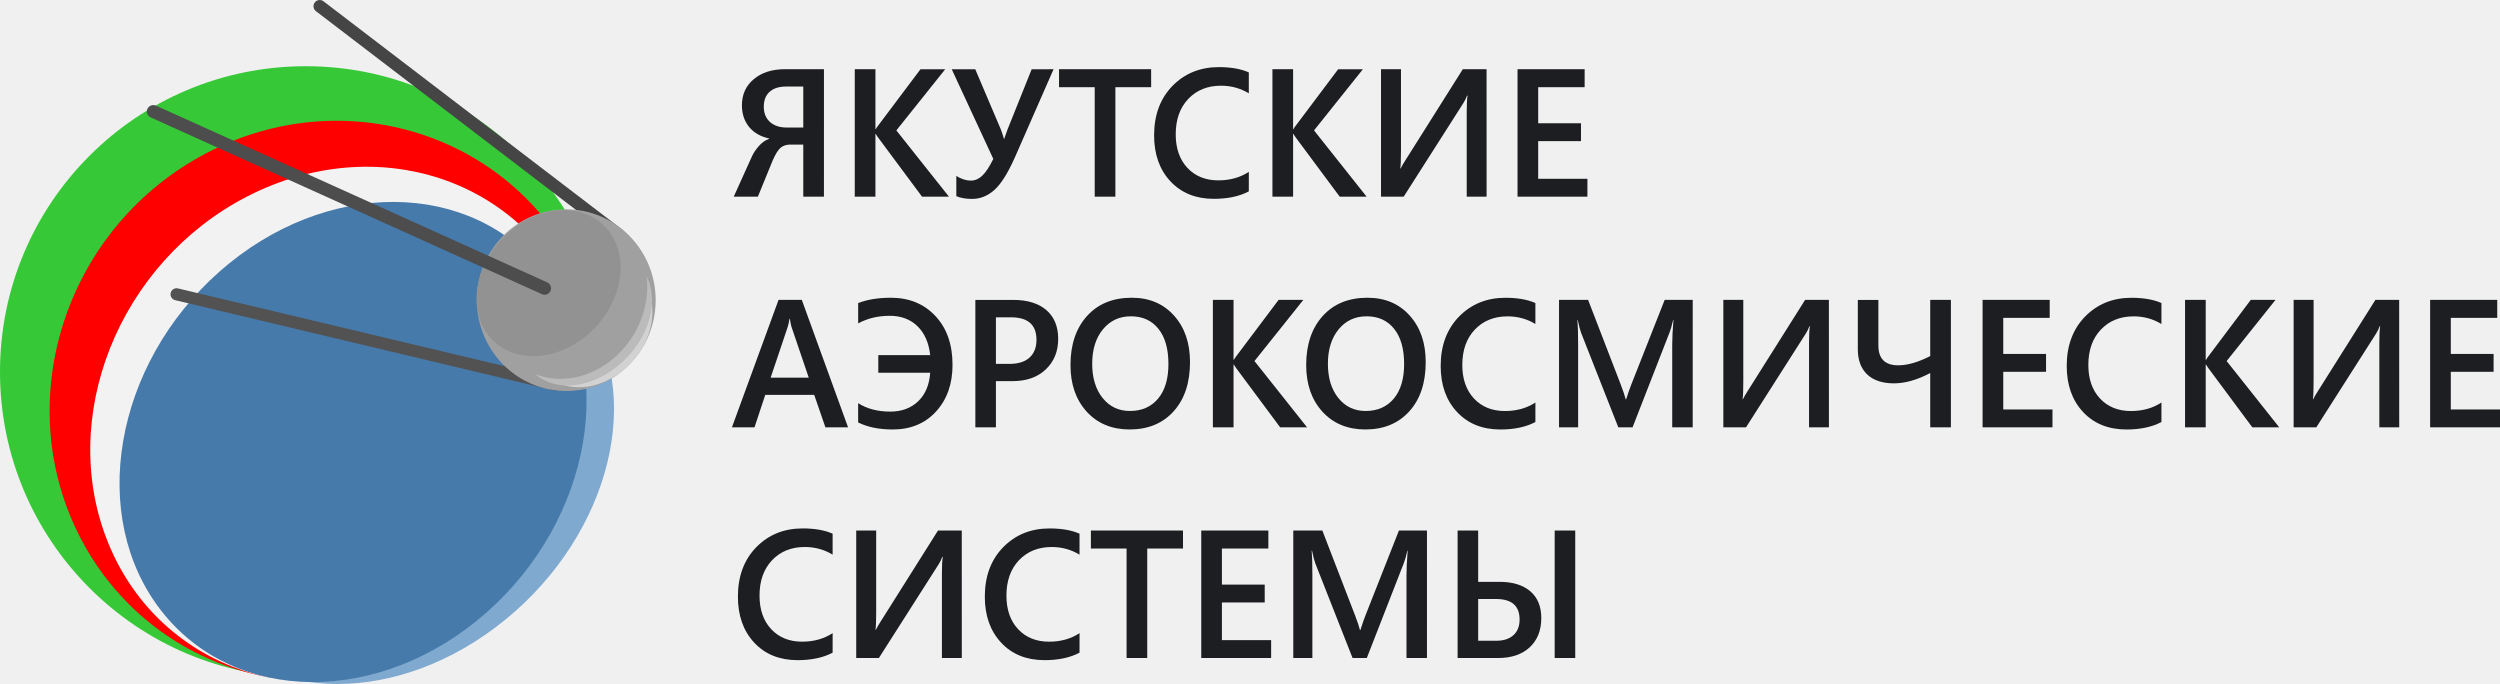
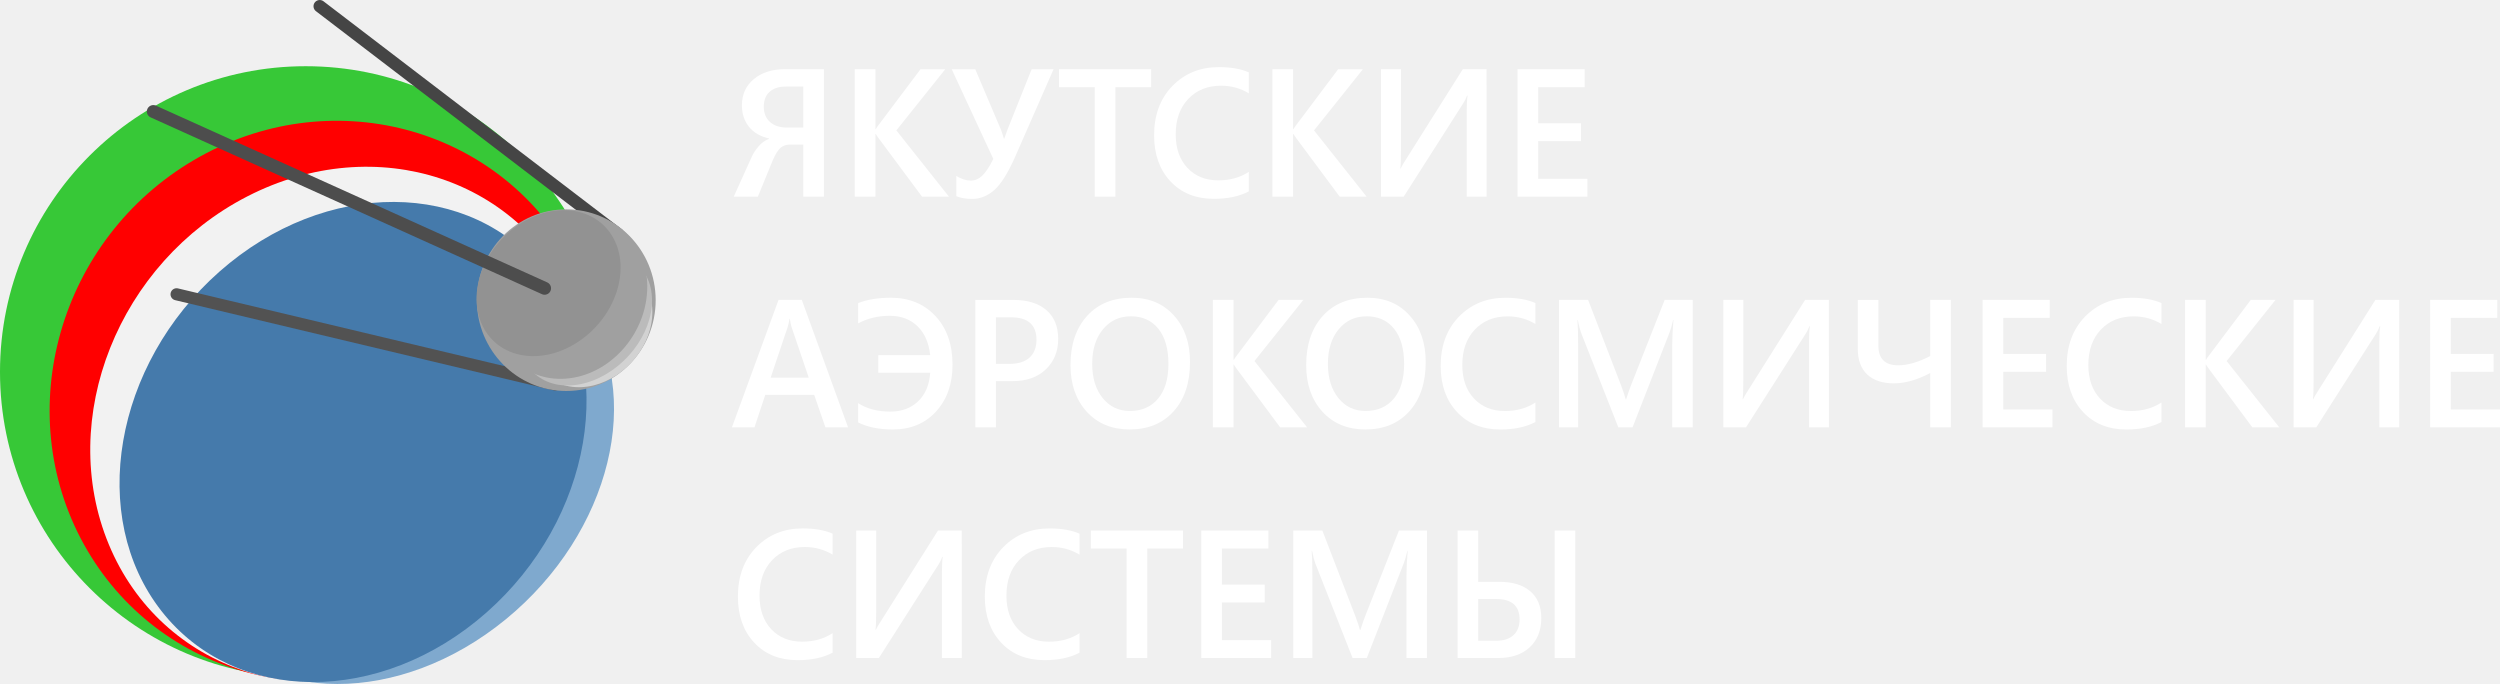
<svg xmlns="http://www.w3.org/2000/svg" width="148.359mm" height="40.59mm" viewBox="0 0 148.359 40.59" version="1.1" id="svg352">
  <defs id="defs346" />
  <g id="layer1" transform="translate(-22.77114,-74.57687)">
-     <g aria-label="ЯКУТСКИЕ АЭРОКОСМИЧЕСКИЕ СИСТЕМЫ" transform="matrix(0.9883047,0,0,1.011834,-12.45192,65.80763)" id="text3287" style="font-style:normal;font-variant:normal;font-weight:normal;font-stretch:normal;font-size:10.676px;line-height:1.25;font-family:'Lucida Sans Unicode';-inkscape-font-specification:'Lucida Sans Unicode';fill:#1c1e21;fill-opacity:1;stroke:none;stroke-width:0.667">
+     <g aria-label="ЯКУТСКИЕ АЭРОКОСМИЧЕСКИЕ СИСТЕМЫ" transform="matrix(0.9883047,0,0,1.011834,-12.45192,65.80763)" id="text3287" style="font-style:normal;font-variant:normal;font-weight:normal;font-stretch:normal;font-size:10.676px;line-height:1.25;font-family:'Lucida Sans Unicode';-inkscape-font-specification:'Lucida Sans Unicode';fill:#ffffff;fill-opacity:1;stroke:none;stroke-width:0.667">
      <path d="m 85.114,20.202 h -1.241 v -3.055 h -0.803 q -0.308,0 -0.542,0.172 -0.229,0.172 -0.495,0.766 l -0.886,2.116 h -1.449 l 1.1,-2.377 q 0.13,-0.276 0.396,-0.579 0.271,-0.308 0.626,-0.438 v -0.021 q -0.772,-0.162 -1.204,-0.678 -0.427,-0.521 -0.427,-1.262 0,-0.959 0.714,-1.538 0.714,-0.584 1.877,-0.584 h 2.335 z m -1.241,-4.056 v -2.403 h -1.037 q -0.636,0 -0.985,0.308 -0.349,0.308 -0.349,0.871 0,0.568 0.37,0.897 0.375,0.328 1.006,0.328 z" style="font-style:normal;font-variant:normal;font-weight:600;font-stretch:normal;font-size:10.676px;font-family:'Lucida Sans';-inkscape-font-specification:'Lucida Sans Semi-Bold';stroke-width:0.667" id="path4052" />
      <path d="m 92.621,20.202 h -1.616 l -2.601,-3.42 q -0.146,-0.193 -0.177,-0.261 h -0.021 V 20.202 h -1.241 v -7.475 h 1.241 v 3.514 h 0.021 q 0.063,-0.115 0.177,-0.255 l 2.507,-3.258 h 1.486 l -2.935,3.587 z" style="font-style:normal;font-variant:normal;font-weight:600;font-stretch:normal;font-size:10.676px;font-family:'Lucida Sans';-inkscape-font-specification:'Lucida Sans Semi-Bold';stroke-width:0.667" id="path4054" />
      <path d="m 98.902,12.727 -2.325,5.176 q -0.646,1.413 -1.251,1.924 -0.599,0.506 -1.314,0.506 -0.568,0 -0.949,-0.162 v -1.183 q 0.454,0.271 0.871,0.271 0.37,0 0.678,-0.281 0.313,-0.281 0.672,-0.99 l -2.497,-5.26 h 1.413 l 1.543,3.545 q 0.047,0.109 0.182,0.542 h 0.01 q 0.016,-0.052 0.198,-0.542 l 1.454,-3.545 z" style="font-style:normal;font-variant:normal;font-weight:600;font-stretch:normal;font-size:10.676px;font-family:'Lucida Sans';-inkscape-font-specification:'Lucida Sans Semi-Bold';stroke-width:0.667" id="path4056" />
      <path d="m 104.762,13.78 h -2.148 V 20.202 h -1.241 v -6.422 h -2.143 v -1.053 h 5.531 z" style="font-style:normal;font-variant:normal;font-weight:600;font-stretch:normal;font-size:10.676px;font-family:'Lucida Sans';-inkscape-font-specification:'Lucida Sans Semi-Bold';stroke-width:0.667" id="path4058" />
      <path d="m 110.626,19.89 q -0.845,0.438 -2.101,0.438 -1.626,0 -2.606,-1.027 -0.98,-1.027 -0.98,-2.695 0,-1.793 1.1,-2.898 1.105,-1.105 2.789,-1.105 1.084,0 1.798,0.308 v 1.23 q -0.756,-0.448 -1.668,-0.448 -1.215,0 -1.97,0.777 -0.751,0.777 -0.751,2.075 0,1.235 0.704,1.97 0.704,0.73 1.851,0.73 1.058,0 1.835,-0.5 z" style="font-style:normal;font-variant:normal;font-weight:600;font-stretch:normal;font-size:10.676px;font-family:'Lucida Sans';-inkscape-font-specification:'Lucida Sans Semi-Bold';stroke-width:0.667" id="path4060" />
      <path d="m 117.7,20.202 h -1.616 l -2.601,-3.42 q -0.146,-0.193 -0.177,-0.261 h -0.021 V 20.202 h -1.241 v -7.475 h 1.241 v 3.514 h 0.021 q 0.063,-0.115 0.177,-0.255 l 2.507,-3.258 h 1.486 l -2.935,3.587 z" style="font-style:normal;font-variant:normal;font-weight:600;font-stretch:normal;font-size:10.676px;font-family:'Lucida Sans';-inkscape-font-specification:'Lucida Sans Semi-Bold';stroke-width:0.667" id="path4062" />
      <path d="m 124.904,20.202 h -1.194 v -4.978 q 0,-0.672 0.052,-0.949 h -0.031 q -0.089,0.235 -0.219,0.433 l -3.587,5.494 h -1.361 v -7.475 h 1.199 v 4.754 q 0,0.818 -0.042,1.069 h 0.021 q 0.104,-0.209 0.271,-0.459 l 3.461,-5.364 h 1.428 z" style="font-style:normal;font-variant:normal;font-weight:600;font-stretch:normal;font-size:10.676px;font-family:'Lucida Sans';-inkscape-font-specification:'Lucida Sans Semi-Bold';stroke-width:0.667" id="path4064" />
      <path d="m 130.957,20.202 h -4.196 v -7.475 h 4.03 v 1.053 h -2.789 v 2.116 h 2.57 v 1.048 h -2.57 v 2.21 h 2.956 z" style="font-style:normal;font-variant:normal;font-weight:600;font-stretch:normal;font-size:10.676px;font-family:'Lucida Sans';-inkscape-font-specification:'Lucida Sans Semi-Bold';stroke-width:0.667" id="path4066" />
      <path d="m 86.563,33.73 h -1.361 l -0.672,-1.903 h -2.94 l -0.646,1.903 h -1.355 l 2.799,-7.475 h 1.397 z m -2.361,-2.914 -1.037,-2.982 q -0.047,-0.146 -0.099,-0.469 h -0.021 q -0.047,0.297 -0.104,0.469 l -1.027,2.982 z" style="font-style:normal;font-variant:normal;font-weight:600;font-stretch:normal;font-size:10.676px;font-family:'Lucida Sans';-inkscape-font-specification:'Lucida Sans Semi-Bold';stroke-width:0.667" id="path4068" />
      <path d="M 87.168,33.444 V 32.312 q 0.792,0.495 1.929,0.495 1.022,0 1.668,-0.599 0.652,-0.605 0.73,-1.679 h -3.117 v -1.032 h 3.117 q -0.125,-1.095 -0.766,-1.699 -0.641,-0.61 -1.668,-0.61 -1.043,0 -1.892,0.443 v -1.189 q 0.818,-0.313 1.965,-0.313 1.647,0 2.674,1.074 1.027,1.069 1.027,2.862 0,1.679 -0.99,2.737 -0.985,1.053 -2.601,1.053 -1.23,0 -2.075,-0.412 z" style="font-style:normal;font-variant:normal;font-weight:600;font-stretch:normal;font-size:10.676px;font-family:'Lucida Sans';-inkscape-font-specification:'Lucida Sans Semi-Bold';stroke-width:0.667" id="path4070" />
      <path d="m 95.441,31.02 v 2.711 h -1.235 v -7.475 h 2.268 q 1.288,0 1.997,0.599 0.709,0.599 0.709,1.689 0,1.09 -0.74,1.783 -0.74,0.693 -2.002,0.693 z m 0,-3.743 v 2.732 h 0.803 q 0.798,0 1.215,-0.37 0.417,-0.37 0.417,-1.043 0,-1.319 -1.533,-1.319 z" style="font-style:normal;font-variant:normal;font-weight:600;font-stretch:normal;font-size:10.676px;font-family:'Lucida Sans';-inkscape-font-specification:'Lucida Sans Semi-Bold';stroke-width:0.667" id="path4072" />
      <path d="m 103.479,33.855 q -1.616,0 -2.591,-1.048 -0.97,-1.048 -0.97,-2.726 0,-1.804 0.99,-2.878 0.99,-1.074 2.69,-1.074 1.574,0 2.533,1.043 0.964,1.043 0.964,2.726 0,1.83 -0.985,2.893 -0.985,1.063 -2.633,1.063 z m 0.057,-6.636 q -1.027,0 -1.673,0.766 -0.641,0.766 -0.641,2.017 0,1.246 0.626,2.007 0.626,0.761 1.637,0.761 1.074,0 1.694,-0.725 0.62,-0.725 0.62,-2.028 0,-1.34 -0.605,-2.07 -0.599,-0.73 -1.658,-0.73 z" style="font-style:normal;font-variant:normal;font-weight:600;font-stretch:normal;font-size:10.676px;font-family:'Lucida Sans';-inkscape-font-specification:'Lucida Sans Semi-Bold';stroke-width:0.667" id="path4074" />
      <path d="m 114.124,33.73 h -1.616 l -2.601,-3.42 q -0.146,-0.193 -0.177,-0.261 h -0.021 v 3.68 h -1.241 v -7.475 h 1.241 v 3.514 h 0.021 q 0.063,-0.115 0.177,-0.255 l 2.507,-3.258 h 1.486 l -2.935,3.587 z" style="font-style:normal;font-variant:normal;font-weight:600;font-stretch:normal;font-size:10.676px;font-family:'Lucida Sans';-inkscape-font-specification:'Lucida Sans Semi-Bold';stroke-width:0.667" id="path4076" />
      <path d="m 117.632,33.855 q -1.616,0 -2.591,-1.048 -0.97,-1.048 -0.97,-2.726 0,-1.804 0.99,-2.878 0.99,-1.074 2.69,-1.074 1.574,0 2.533,1.043 0.964,1.043 0.964,2.726 0,1.83 -0.985,2.893 -0.985,1.063 -2.633,1.063 z m 0.057,-6.636 q -1.027,0 -1.673,0.766 -0.641,0.766 -0.641,2.017 0,1.246 0.626,2.007 0.626,0.761 1.637,0.761 1.074,0 1.694,-0.725 0.62,-0.725 0.62,-2.028 0,-1.34 -0.605,-2.07 -0.599,-0.73 -1.658,-0.73 z" style="font-style:normal;font-variant:normal;font-weight:600;font-stretch:normal;font-size:10.676px;font-family:'Lucida Sans';-inkscape-font-specification:'Lucida Sans Semi-Bold';stroke-width:0.667" id="path4078" />
      <path d="m 127.834,33.418 q -0.845,0.438 -2.101,0.438 -1.626,0 -2.606,-1.027 -0.98,-1.027 -0.98,-2.695 0,-1.793 1.1,-2.898 1.105,-1.105 2.789,-1.105 1.084,0 1.798,0.308 v 1.23 q -0.756,-0.448 -1.668,-0.448 -1.215,0 -1.97,0.777 -0.751,0.777 -0.751,2.075 0,1.235 0.704,1.97 0.704,0.73 1.851,0.73 1.058,0 1.835,-0.5 z" style="font-style:normal;font-variant:normal;font-weight:600;font-stretch:normal;font-size:10.676px;font-family:'Lucida Sans';-inkscape-font-specification:'Lucida Sans Semi-Bold';stroke-width:0.667" id="path4080" />
      <path d="m 137.28,33.73 h -1.23 v -4.838 q 0,-0.594 0.073,-1.454 h -0.021 q -0.115,0.49 -0.203,0.704 l -2.231,5.588 h -0.855 l -2.236,-5.547 q -0.094,-0.245 -0.198,-0.745 h -0.021 q 0.042,0.448 0.042,1.465 v 4.827 h -1.147 v -7.475 h 1.746 l 1.965,4.978 q 0.224,0.573 0.292,0.855 h 0.026 q 0.193,-0.589 0.313,-0.876 l 2.002,-4.958 h 1.684 z" style="font-style:normal;font-variant:normal;font-weight:600;font-stretch:normal;font-size:10.676px;font-family:'Lucida Sans';-inkscape-font-specification:'Lucida Sans Semi-Bold';stroke-width:0.667" id="path4082" />
      <path d="m 145.459,33.73 h -1.194 v -4.978 q 0,-0.672 0.052,-0.949 h -0.031 q -0.089,0.235 -0.219,0.433 l -3.587,5.494 h -1.361 v -7.475 h 1.199 v 4.754 q 0,0.818 -0.042,1.069 h 0.021 q 0.104,-0.209 0.271,-0.459 l 3.461,-5.364 h 1.428 z" style="font-style:normal;font-variant:normal;font-weight:600;font-stretch:normal;font-size:10.676px;font-family:'Lucida Sans';-inkscape-font-specification:'Lucida Sans Semi-Bold';stroke-width:0.667" id="path4084" />
      <path d="m 152.783,33.73 h -1.241 v -3.185 q -1.173,0.605 -2.179,0.605 -1.037,0 -1.606,-0.521 -0.563,-0.527 -0.563,-1.475 v -2.898 h 1.235 v 2.674 q 0,1.162 1.189,1.162 0.845,0 1.924,-0.542 v -3.295 h 1.241 z" style="font-style:normal;font-variant:normal;font-weight:600;font-stretch:normal;font-size:10.676px;font-family:'Lucida Sans';-inkscape-font-specification:'Lucida Sans Semi-Bold';stroke-width:0.667" id="path4086" />
      <path d="m 158.882,33.73 h -4.196 v -7.475 h 4.03 v 1.053 h -2.789 v 2.116 h 2.57 v 1.048 h -2.57 v 2.21 h 2.956 z" style="font-style:normal;font-variant:normal;font-weight:600;font-stretch:normal;font-size:10.676px;font-family:'Lucida Sans';-inkscape-font-specification:'Lucida Sans Semi-Bold';stroke-width:0.667" id="path4088" />
      <path d="m 165.425,33.418 q -0.844,0.438 -2.101,0.438 -1.626,0 -2.606,-1.027 -0.98,-1.027 -0.98,-2.695 0,-1.793 1.1,-2.898 1.105,-1.105 2.789,-1.105 1.084,0 1.798,0.308 v 1.23 q -0.756,-0.448 -1.668,-0.448 -1.215,0 -1.97,0.777 -0.751,0.777 -0.751,2.075 0,1.235 0.704,1.97 0.704,0.73 1.851,0.73 1.058,0 1.835,-0.5 z" style="font-style:normal;font-variant:normal;font-weight:600;font-stretch:normal;font-size:10.676px;font-family:'Lucida Sans';-inkscape-font-specification:'Lucida Sans Semi-Bold';stroke-width:0.667" id="path4090" />
      <path d="m 172.499,33.73 h -1.616 l -2.601,-3.42 q -0.146,-0.193 -0.177,-0.261 h -0.021 v 3.68 h -1.241 v -7.475 h 1.241 v 3.514 h 0.021 q 0.063,-0.115 0.177,-0.255 l 2.507,-3.258 h 1.486 l -2.935,3.587 z" style="font-style:normal;font-variant:normal;font-weight:600;font-stretch:normal;font-size:10.676px;font-family:'Lucida Sans';-inkscape-font-specification:'Lucida Sans Semi-Bold';stroke-width:0.667" id="path4092" />
      <path d="m 179.703,33.73 h -1.194 v -4.978 q 0,-0.672 0.052,-0.949 h -0.031 q -0.089,0.235 -0.219,0.433 l -3.587,5.494 h -1.361 v -7.475 h 1.199 v 4.754 q 0,0.818 -0.042,1.069 h 0.021 q 0.104,-0.209 0.271,-0.459 l 3.461,-5.364 h 1.428 z" style="font-style:normal;font-variant:normal;font-weight:600;font-stretch:normal;font-size:10.676px;font-family:'Lucida Sans';-inkscape-font-specification:'Lucida Sans Semi-Bold';stroke-width:0.667" id="path4094" />
      <path d="m 185.755,33.73 h -4.196 v -7.475 h 4.03 v 1.053 h -2.789 v 2.116 h 2.57 v 1.048 h -2.57 v 2.21 h 2.956 z" style="font-style:normal;font-variant:normal;font-weight:600;font-stretch:normal;font-size:10.676px;font-family:'Lucida Sans';-inkscape-font-specification:'Lucida Sans Semi-Bold';stroke-width:0.667" id="path4096" />
      <path d="m 85.635,46.946 q -0.844,0.438 -2.101,0.438 -1.626,0 -2.606,-1.027 Q 79.948,45.33 79.948,43.661 q 0,-1.793 1.1,-2.898 1.105,-1.105 2.789,-1.105 1.084,0 1.798,0.308 v 1.23 q -0.756,-0.448 -1.668,-0.448 -1.215,0 -1.97,0.777 -0.751,0.777 -0.751,2.075 0,1.235 0.704,1.97 0.704,0.73 1.851,0.73 1.058,0 1.835,-0.5 z" style="font-style:normal;font-variant:normal;font-weight:600;font-stretch:normal;font-size:10.676px;font-family:'Lucida Sans';-inkscape-font-specification:'Lucida Sans Semi-Bold';stroke-width:0.667" id="path4098" />
      <path d="m 93.392,47.258 h -1.194 v -4.978 q 0,-0.672 0.052,-0.949 h -0.031 q -0.089,0.235 -0.219,0.433 l -3.587,5.494 h -1.361 v -7.475 h 1.199 v 4.754 q 0,0.818 -0.042,1.069 h 0.021 q 0.104,-0.209 0.271,-0.459 l 3.461,-5.364 h 1.428 z" style="font-style:normal;font-variant:normal;font-weight:600;font-stretch:normal;font-size:10.676px;font-family:'Lucida Sans';-inkscape-font-specification:'Lucida Sans Semi-Bold';stroke-width:0.667" id="path4100" />
      <path d="m 100.461,46.946 q -0.845,0.438 -2.101,0.438 -1.626,0 -2.606,-1.027 -0.98,-1.027 -0.98,-2.695 0,-1.793 1.1,-2.898 1.105,-1.105 2.789,-1.105 1.084,0 1.798,0.308 v 1.23 q -0.756,-0.448 -1.668,-0.448 -1.215,0 -1.97,0.777 -0.751,0.777 -0.751,2.075 0,1.235 0.704,1.97 0.704,0.73 1.851,0.73 1.058,0 1.835,-0.5 z" style="font-style:normal;font-variant:normal;font-weight:600;font-stretch:normal;font-size:10.676px;font-family:'Lucida Sans';-inkscape-font-specification:'Lucida Sans Semi-Bold';stroke-width:0.667" id="path4102" />
      <path d="m 106.675,40.836 h -2.148 v 6.422 h -1.241 v -6.422 h -2.143 v -1.053 h 5.531 z" style="font-style:normal;font-variant:normal;font-weight:600;font-stretch:normal;font-size:10.676px;font-family:'Lucida Sans';-inkscape-font-specification:'Lucida Sans Semi-Bold';stroke-width:0.667" id="path4104" />
      <path d="m 111.966,47.258 h -4.196 v -7.475 h 4.03 v 1.053 h -2.789 v 2.116 h 2.57 v 1.048 h -2.57 v 2.21 h 2.956 z" style="font-style:normal;font-variant:normal;font-weight:600;font-stretch:normal;font-size:10.676px;font-family:'Lucida Sans';-inkscape-font-specification:'Lucida Sans Semi-Bold';stroke-width:0.667" id="path4106" />
      <path d="m 121.323,47.258 h -1.23 V 42.421 q 0,-0.594 0.073,-1.454 h -0.021 q -0.115,0.49 -0.203,0.704 l -2.231,5.588 h -0.855 l -2.236,-5.547 q -0.094,-0.245 -0.198,-0.745 h -0.021 q 0.042,0.448 0.042,1.465 v 4.827 h -1.147 v -7.475 h 1.746 l 1.965,4.978 q 0.224,0.573 0.292,0.855 h 0.026 q 0.193,-0.589 0.313,-0.876 l 2.002,-4.958 h 1.684 z" style="font-style:normal;font-variant:normal;font-weight:600;font-stretch:normal;font-size:10.676px;font-family:'Lucida Sans';-inkscape-font-specification:'Lucida Sans Semi-Bold';stroke-width:0.667" id="path4108" />
      <path d="m 130.227,47.258 h -1.235 v -7.475 h 1.235 z m -7.064,0 v -7.475 h 1.235 v 3.008 h 1.277 q 1.189,0 1.851,0.553 0.662,0.553 0.662,1.574 0,1.084 -0.699,1.715 -0.693,0.626 -1.892,0.626 z m 1.235,-3.461 v 2.45 h 1.074 q 0.678,0 1.043,-0.328 0.37,-0.328 0.37,-0.917 0,-1.204 -1.413,-1.204 z" style="font-style:normal;font-variant:normal;font-weight:600;font-stretch:normal;font-size:10.676px;font-family:'Lucida Sans';-inkscape-font-specification:'Lucida Sans Semi-Bold';stroke-width:0.667" id="path4110" />
    </g>
    <circle style="fill:#37c837;stroke-width:0.718" id="path1923-1-7" cx="40.911" cy="96.646" r="18.14" />
    <path style="fill:none;stroke:#454545;stroke-width:0.739;stroke-linecap:round;stroke-linejoin:miter;stroke-miterlimit:4;stroke-dasharray:none;stroke-opacity:1" d="M 59.426,88.461 41.745,74.947" id="path2947-2-3" />
    <ellipse style="fill:#ff0000;stroke-width:0.954" id="path1927-63-3" cx="-10.739" cy="106.257" rx="16.768" ry="16.369" transform="matrix(0.8624141,-0.5062034,0.4844168,0.8748373,0,0)" />
    <ellipse style="fill:#f2f2f2;stroke-width:0.855" id="path1927-6-7-8" cx="1.516" cy="108.797" rx="15.572" ry="14.676" transform="matrix(0.8896678,-0.4566085,0.3836155,0.9234929,0,0)" />
    <ellipse style="fill:#7fa9ce;fill-opacity:1;stroke:none;stroke-width:0.96;stroke-linecap:round;stroke-miterlimit:4;stroke-dasharray:none" id="path3099-8-6" cx="108.253" cy="23.025" rx="11.505" ry="14.643" transform="matrix(0.5895139,0.8077582,-0.7735474,0.6337384,0,0)" />
    <ellipse style="fill:#457aab;fill-opacity:1;stroke:none;stroke-width:0.994;stroke-linecap:round;stroke-miterlimit:4;stroke-dasharray:none" id="path3099-2-1-7" cx="104.71" cy="27.716" rx="12.849" ry="15.161" transform="matrix(0.6160935,0.787673,-0.7500845,0.6613419,0,0)" />
    <path style="fill:#f2f2f2;stroke:#525252;stroke-width:0.718px;stroke-linecap:round;stroke-linejoin:miter;stroke-opacity:1" d="M 55.723,97.393 33.249,92.041" id="path2941-6-2" />
    <ellipse style="fill:#a0a0a0;fill-opacity:1;stroke-width:0.667" id="path1947-1-7" cx="56.375" cy="92.39" rx="5.306" ry="5.39" />
    <ellipse style="fill:#d2d2d2;fill-opacity:1;stroke:none;stroke-width:0.952" id="path2786-7-1-0" cx="73.934" cy="98.281" rx="3.558" ry="3.73" transform="matrix(0.9991207,-0.04192627,-0.1627095,0.986674,0,0)" />
    <ellipse style="fill:#bbbbbb;fill-opacity:1;stroke:none;stroke-width:1.024" id="path2786-5-8-5" cx="47.845" cy="111.468" rx="4.179" ry="3.675" transform="matrix(0.9330298,-0.3597992,0.1157451,0.9932789,0,0)" />
    <ellipse style="fill:#a0a0a0;fill-opacity:1;stroke-width:0.591" id="path1947-3-9-9" cx="57.039" cy="99.361" rx="4.634" ry="4.848" transform="matrix(0.9920337,-0.1259731,0,1,0,0)" />
    <ellipse style="fill:#929292;fill-opacity:1;stroke:none;stroke-width:1.055" id="path2917-0-9" cx="-2.534" cy="106.577" rx="4.704" ry="3.86" transform="matrix(0.7940444,-0.6078598,0.537993,0.8429493,0,0)" />
    <path style="fill:#8e8e8e;fill-opacity:1;stroke:#4d4d4d;stroke-width:0.766px;stroke-linecap:round;stroke-linejoin:miter;stroke-opacity:1" d="M 55.089,91.685 31.869,81.195" id="path2945-8-1" />
  </g>
</svg>
